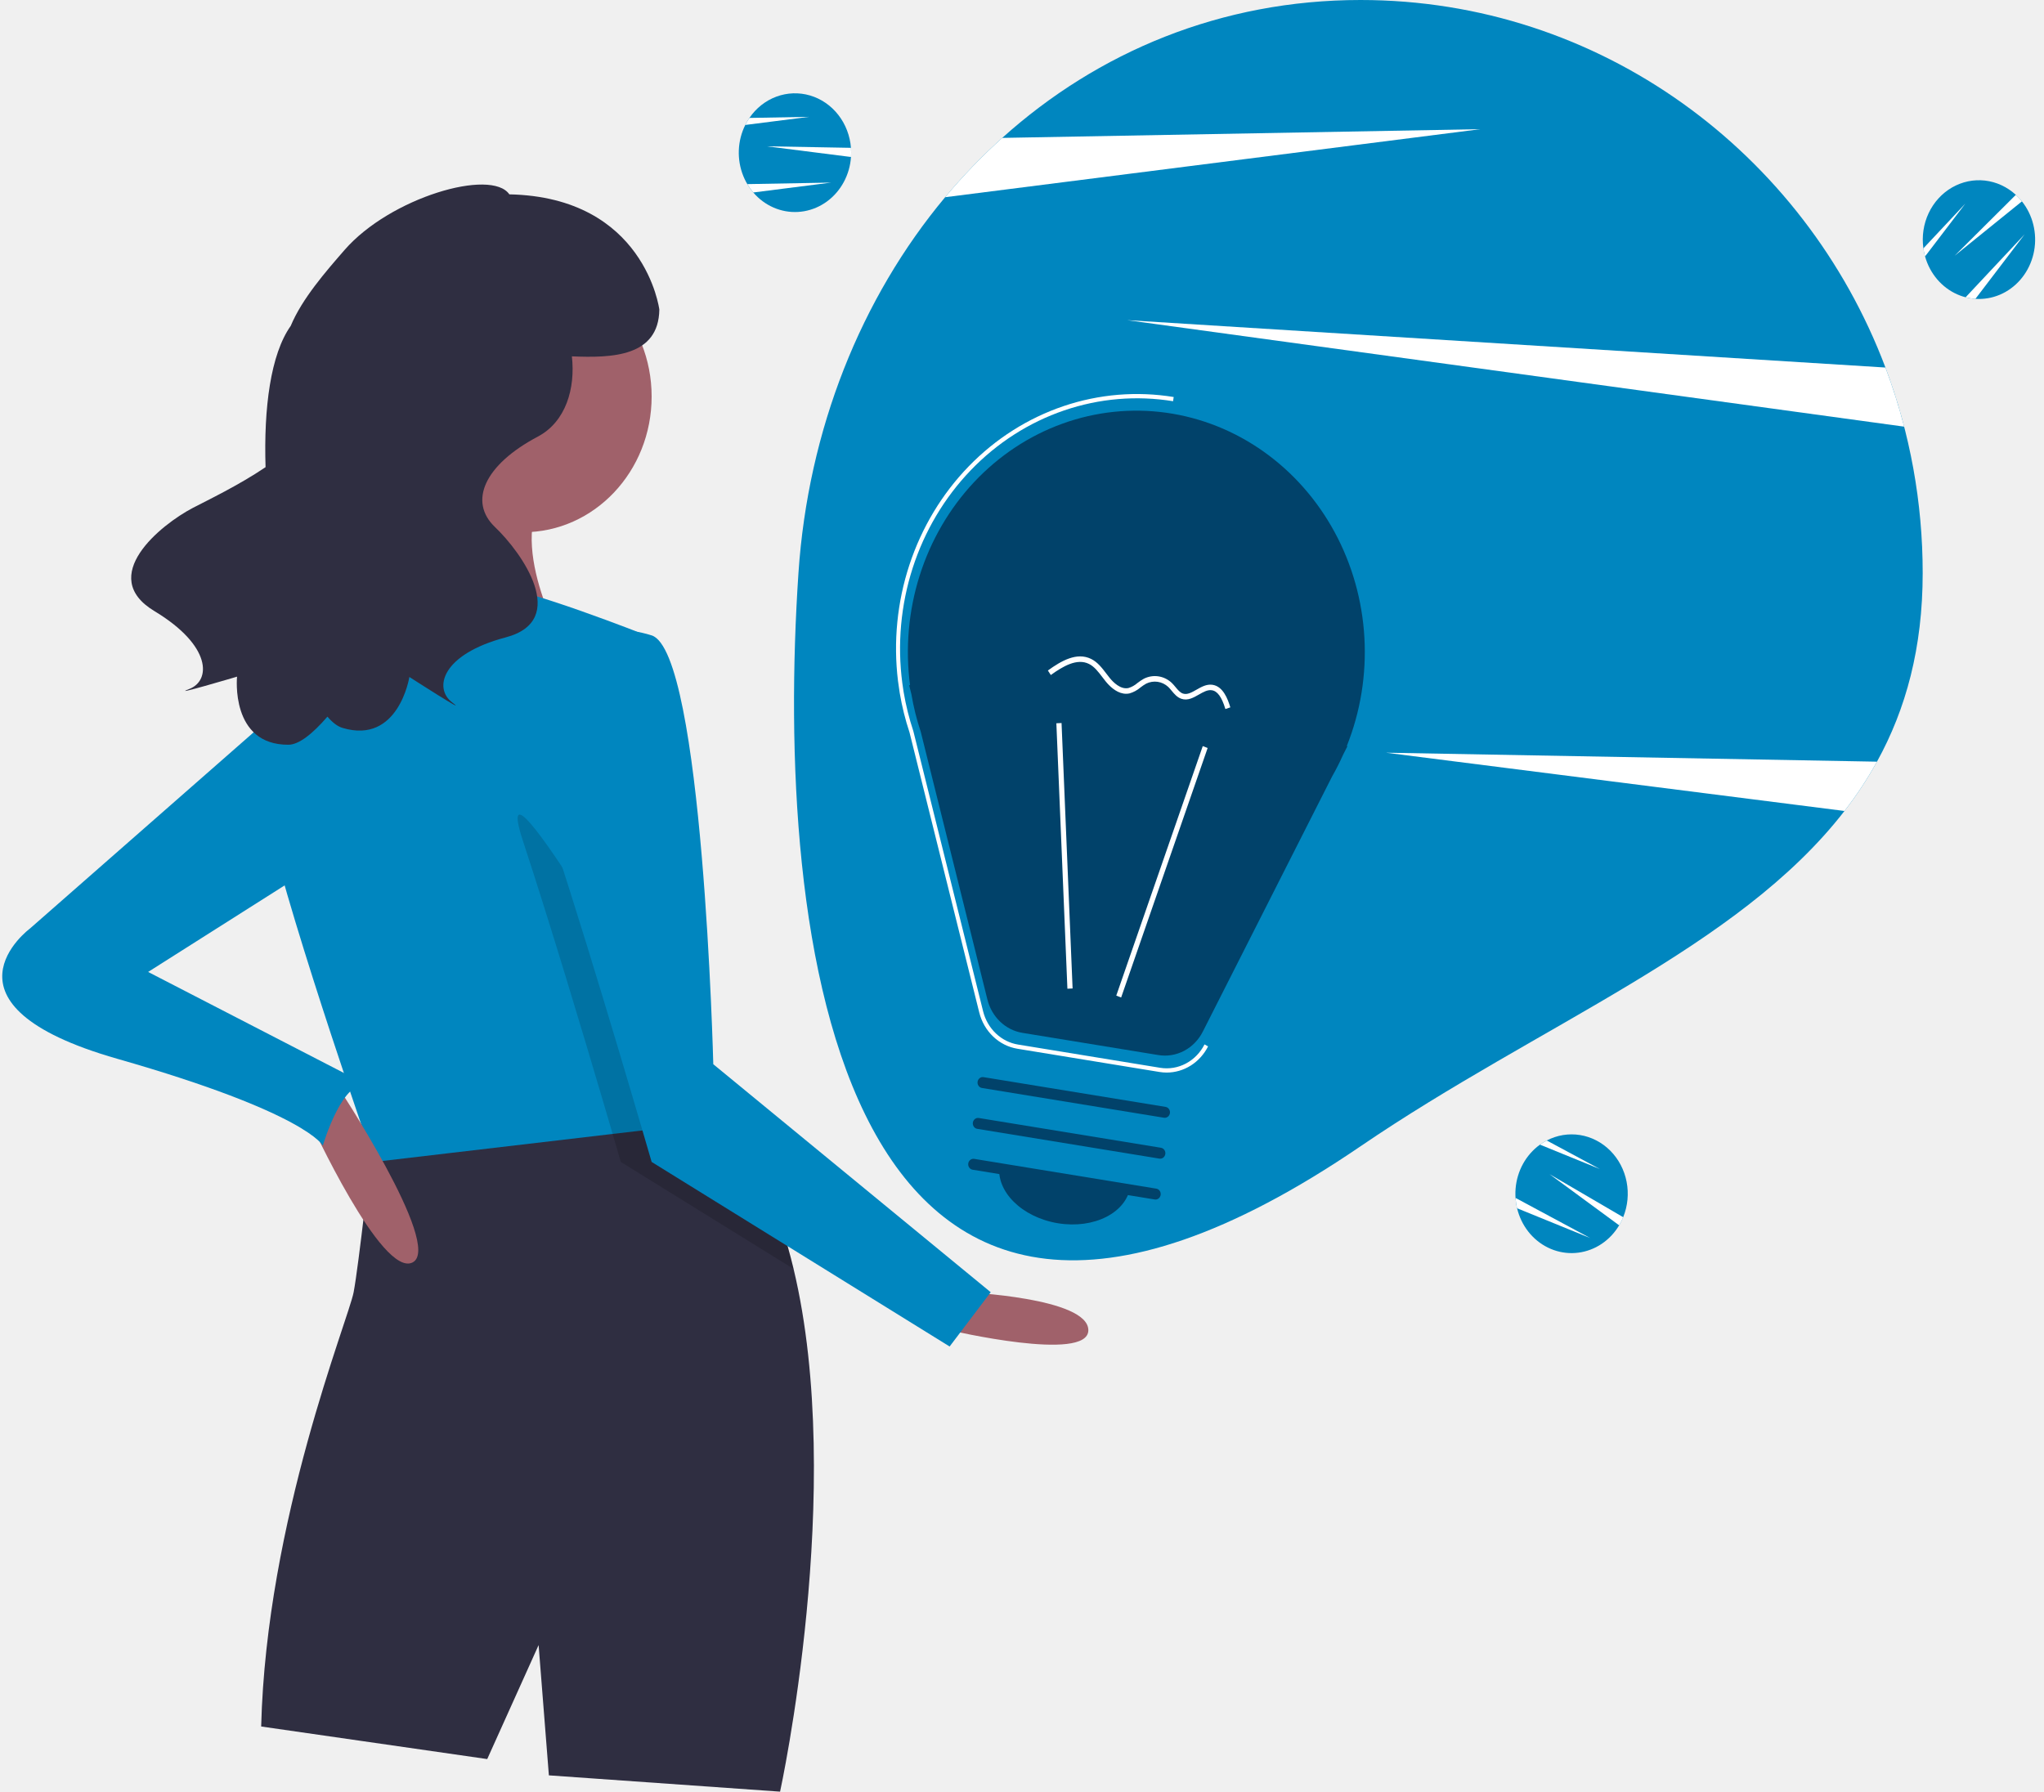
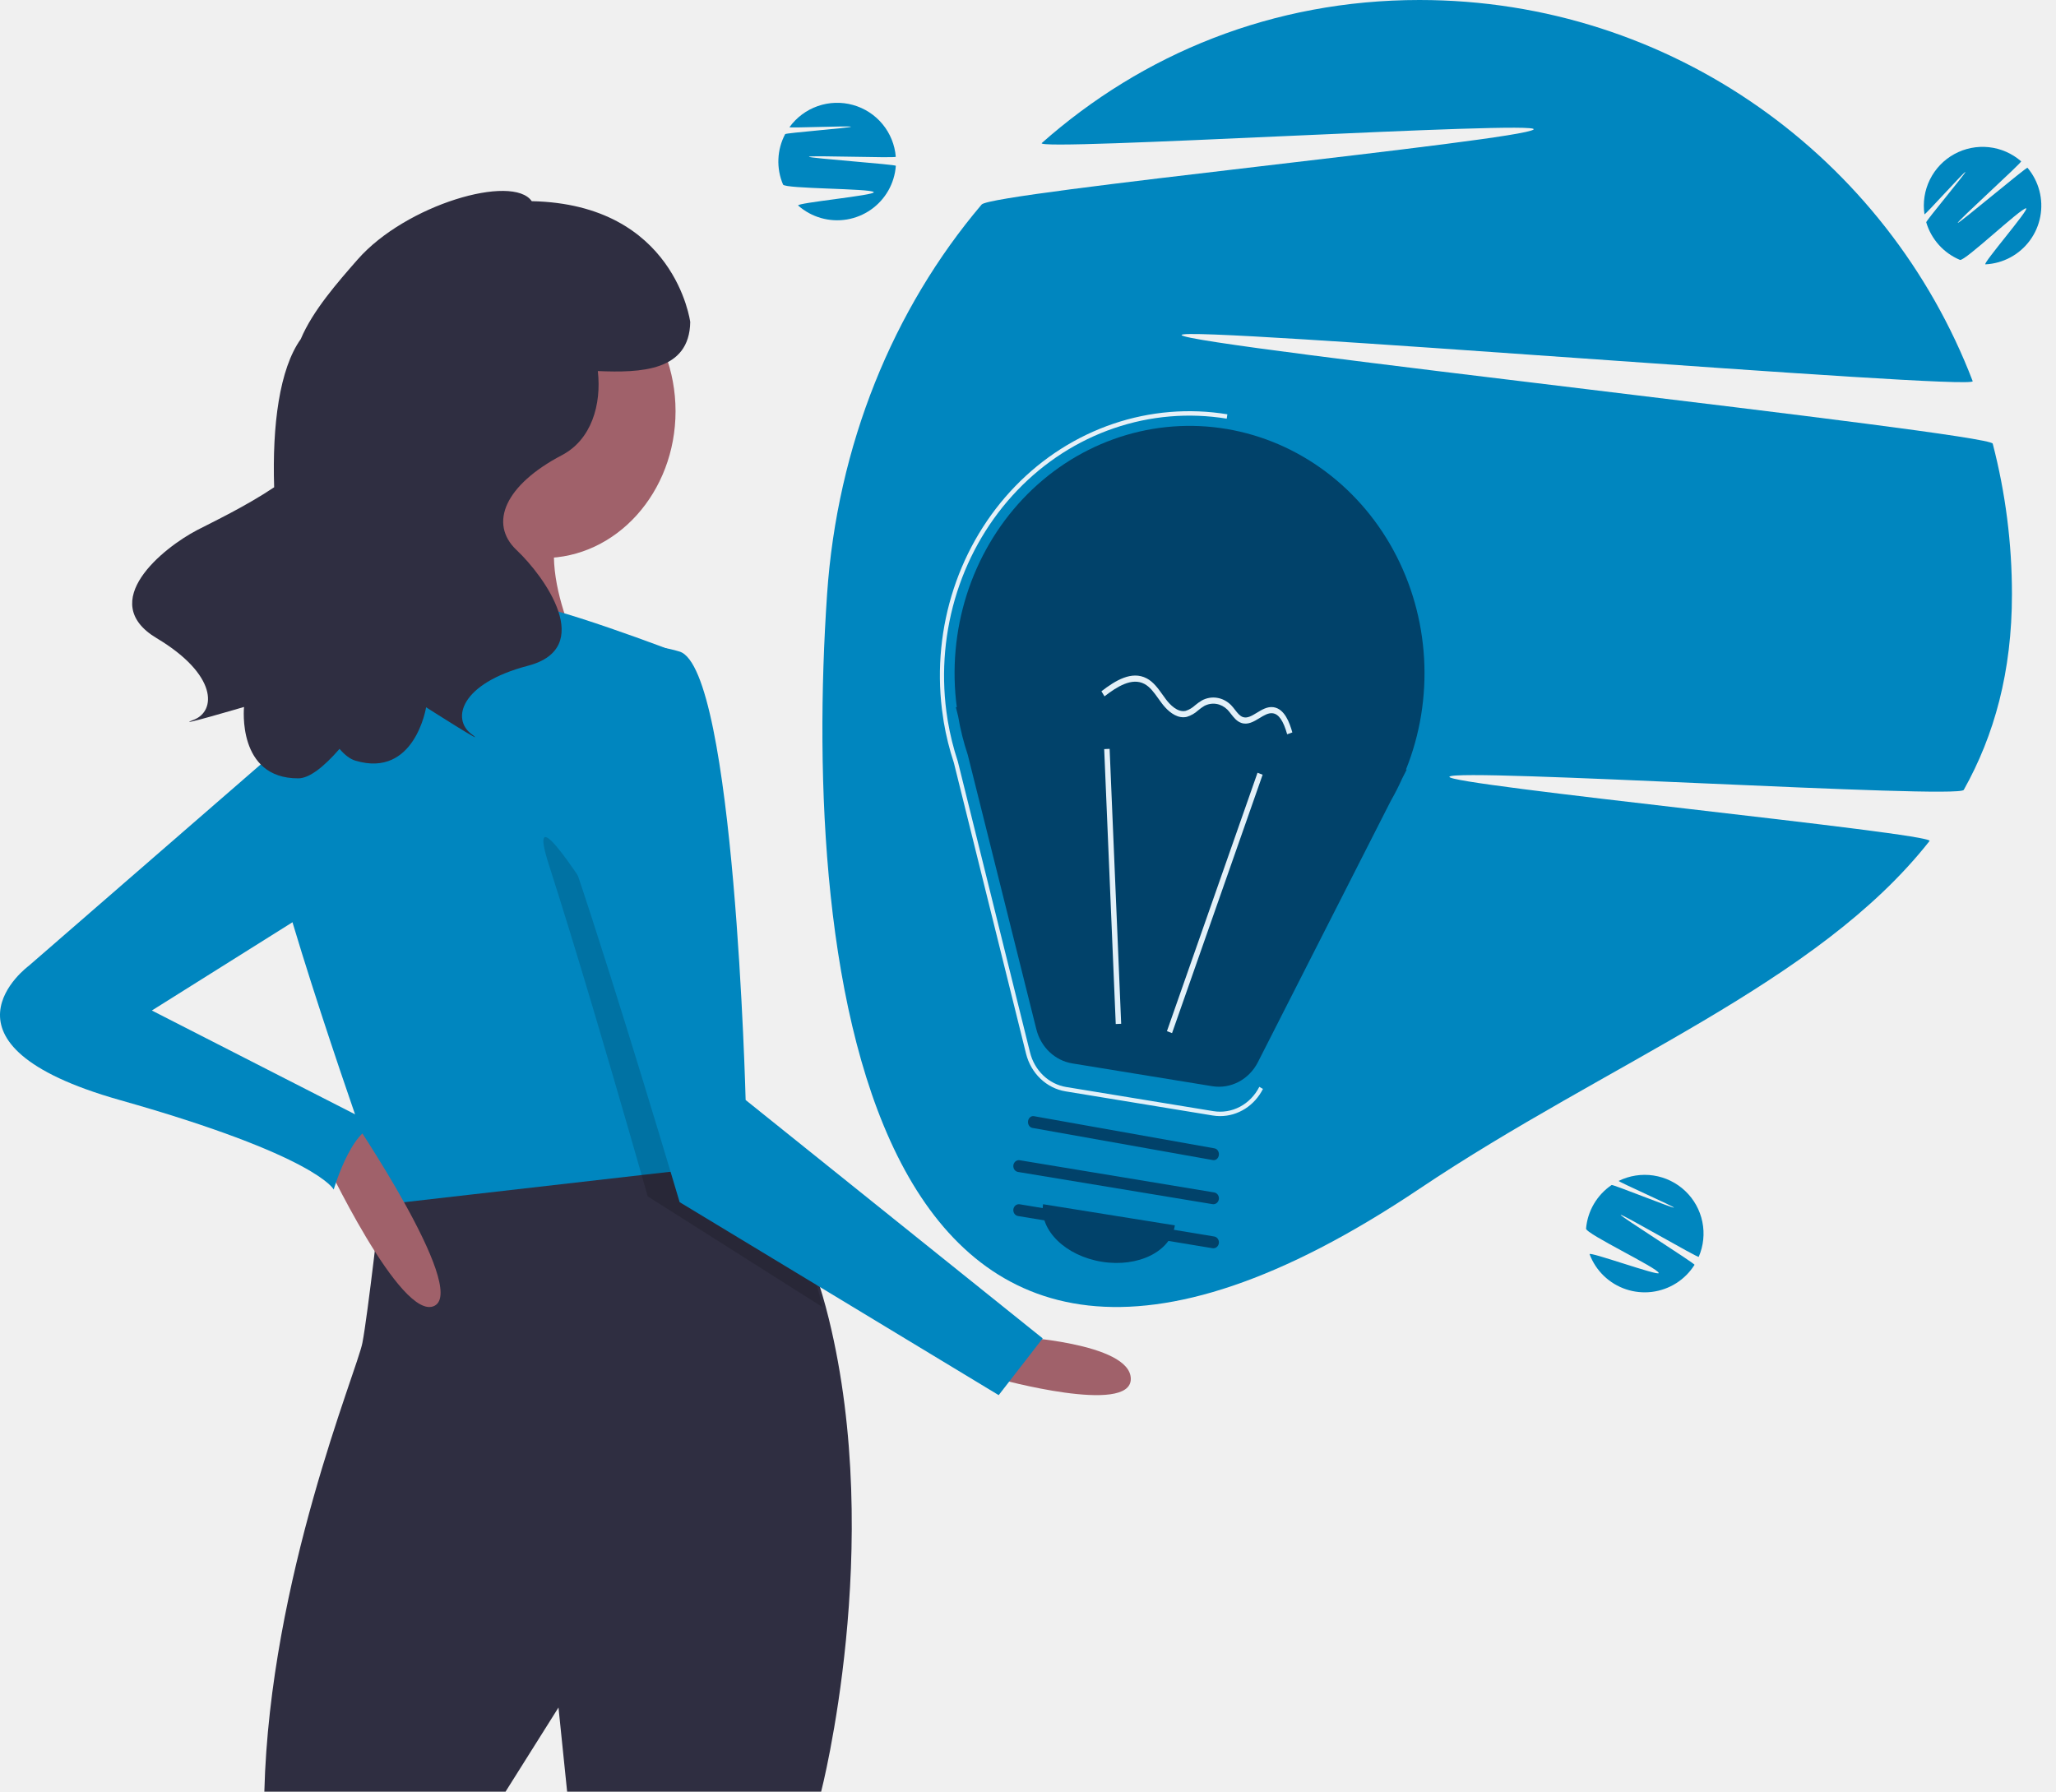
- <svg xmlns="http://www.w3.org/2000/svg" width="154" height="135" viewBox="0 0 154 135" fill="none">
-   <g clip-path="url(#clip0)">
-     <path d="M144.86 43.186C144.86 48.805 143.601 53.43 141.416 57.392C140.695 58.697 139.876 59.939 138.968 61.107C130.937 71.487 116.005 77.168 102.509 86.37C62.673 113.533 58.358 70.007 60.157 43.186C60.883 32.364 64.871 22.45 71.208 14.86C72.539 13.263 73.976 11.77 75.509 10.391C82.703 3.917 91.997 0 102.509 0C120.545 0 135.947 11.495 142.054 27.694C143.91 32.623 144.863 37.88 144.86 43.186Z" fill="#0086BF" />
-     <path d="M111.532 9.733L71.207 14.86C72.538 13.263 73.976 11.77 75.509 10.391L111.532 9.733Z" fill="white" />
-     <path d="M141.416 57.392C140.695 58.697 139.876 59.939 138.968 61.107L104.426 56.716L141.416 57.392Z" fill="white" />
-     <path d="M143.463 32.148L84.922 24.124L142.054 27.694C142.602 29.149 143.073 30.636 143.463 32.148Z" fill="white" />
-     <path d="M64.128 11.503C64.128 11.614 64.125 11.722 64.116 11.829C64.07 12.493 63.885 13.137 63.574 13.715C63.262 14.294 62.833 14.791 62.317 15.172C61.8 15.553 61.21 15.807 60.589 15.916C59.968 16.025 59.332 15.987 58.727 15.803C58.122 15.62 57.563 15.296 57.091 14.856C56.62 14.415 56.247 13.869 56 13.257C55.753 12.645 55.639 11.983 55.665 11.318C55.691 10.654 55.857 10.004 56.151 9.415C56.242 9.231 56.346 9.054 56.462 8.886C56.969 8.144 57.678 7.584 58.495 7.282C59.312 6.979 60.197 6.949 61.031 7.194C61.865 7.44 62.607 7.949 63.158 8.655C63.709 9.36 64.043 10.227 64.113 11.139C64.123 11.259 64.128 11.38 64.128 11.503Z" fill="#0086BF" />
-     <path d="M64.128 11.503C64.128 11.614 64.125 11.722 64.116 11.829L57.778 11.024L64.113 11.139C64.123 11.259 64.128 11.38 64.128 11.503Z" fill="white" />
-     <path d="M62.616 13.758L56.753 14.504C56.586 14.308 56.437 14.097 56.305 13.873L62.616 13.758Z" fill="white" />
-     <path d="M60.953 8.805L56.151 9.415C56.242 9.231 56.346 9.054 56.462 8.886L60.953 8.805Z" fill="white" />
-     <path d="M122.146 92.045C122.097 92.142 122.046 92.237 121.991 92.327C121.656 92.89 121.206 93.367 120.675 93.724C120.144 94.081 119.544 94.307 118.919 94.388C118.294 94.469 117.66 94.401 117.063 94.19C116.466 93.979 115.921 93.629 115.468 93.168C115.014 92.706 114.664 92.143 114.443 91.52C114.222 90.898 114.135 90.231 114.188 89.568C114.242 88.905 114.434 88.263 114.752 87.689C115.07 87.115 115.505 86.623 116.026 86.249C116.188 86.131 116.359 86.026 116.536 85.936C117.312 85.531 118.187 85.388 119.043 85.525C119.899 85.663 120.694 86.074 121.322 86.704C121.95 87.334 122.379 88.152 122.553 89.048C122.727 89.944 122.637 90.875 122.294 91.715C122.25 91.826 122.201 91.936 122.146 92.045Z" fill="#0086BF" />
-     <path d="M122.146 92.045C122.097 92.142 122.046 92.237 121.991 92.327L116.75 88.476L122.294 91.715C122.251 91.826 122.201 91.936 122.146 92.045Z" fill="white" />
-     <path d="M119.81 93.287L114.3 91.042C114.24 90.786 114.201 90.525 114.185 90.263L119.81 93.287Z" fill="white" />
-     <path d="M120.539 88.088L116.026 86.249C116.189 86.131 116.359 86.027 116.536 85.936L120.539 88.088Z" fill="white" />
-     <path d="M152.129 14.93C152.202 15.009 152.272 15.089 152.336 15.173C152.742 15.681 153.035 16.279 153.194 16.923C153.353 17.567 153.375 18.24 153.257 18.893C153.139 19.546 152.884 20.164 152.512 20.7C152.139 21.237 151.659 21.678 151.104 21.994C150.55 22.309 149.936 22.489 149.307 22.522C148.678 22.555 148.051 22.439 147.47 22.183C146.888 21.927 146.369 21.537 145.948 21.042C145.528 20.547 145.217 19.959 145.039 19.321C144.982 19.122 144.94 18.918 144.913 18.712C144.785 17.808 144.923 16.883 145.307 16.064C145.692 15.245 146.306 14.57 147.065 14.13C147.824 13.691 148.693 13.508 149.553 13.606C150.414 13.705 151.225 14.08 151.878 14.681C151.965 14.759 152.048 14.842 152.129 14.93Z" fill="#0086BF" />
-     <path d="M152.129 14.93C152.202 15.009 152.272 15.089 152.336 15.173L147.267 19.272L151.878 14.681C151.965 14.759 152.048 14.842 152.129 14.93Z" fill="white" />
-     <path d="M152.537 17.66L148.832 22.52C148.583 22.502 148.337 22.461 148.095 22.398L152.537 17.66Z" fill="white" />
-     <path d="M148.074 15.341L145.039 19.321C144.982 19.122 144.94 18.918 144.913 18.712L148.074 15.341Z" fill="white" />
-     <path d="M72.708 97.369C72.708 97.369 81.998 97.778 81.998 100.232C81.998 102.686 71.547 100.232 71.547 100.232L72.708 97.369Z" fill="#A0616A" />
-     <path d="M58.773 135L41.354 133.773L40.58 123.956L36.709 132.546L19.677 130.092C20.064 114.548 26.257 99.414 26.644 97.369C27.031 95.324 27.957 86.873 27.957 86.873C29.648 83.081 38.513 82.725 45.461 83.069C48.341 83.208 50.895 83.47 52.471 83.658C53.512 83.781 54.128 83.871 54.128 83.871C56.903 86.894 58.691 91.013 59.791 95.614C63.755 112.192 58.773 135 58.773 135Z" fill="#2F2E41" />
-     <path d="M39.418 40.104C44.763 40.104 49.096 35.526 49.096 29.878C49.096 24.231 44.763 19.652 39.418 19.652C34.074 19.652 29.741 24.231 29.741 29.878C29.741 35.526 34.074 40.104 39.418 40.104Z" fill="#A0616A" />
-     <path d="M32.838 32.333C32.838 32.333 30.128 45.013 25.87 48.694C21.612 52.375 42.515 48.694 42.515 48.694C42.515 48.694 37.87 40.513 41.354 36.832C44.837 33.151 32.838 32.333 32.838 32.333Z" fill="#A0616A" />
-     <path d="M52.579 84.689L46.157 85.442L28.192 87.552C28.192 87.552 28.107 87.311 27.956 86.873C26.652 83.114 20.369 64.822 19.677 59.329C18.902 53.193 27.031 45.831 27.031 45.831C27.031 45.831 34.773 44.194 37.096 44.194C39.418 44.194 48.708 47.876 48.708 47.876L52.173 80.807L52.471 83.658L52.579 84.689Z" fill="#0086BF" />
-     <path opacity="0.15" d="M59.791 95.614L46.773 87.552C46.773 87.552 46.544 86.767 46.157 85.441C45.964 84.779 45.728 83.977 45.461 83.069C43.959 77.972 41.439 69.563 39.418 63.419C36.322 54.011 51.418 80.189 51.418 80.189L52.173 80.807L52.471 83.658C53.512 83.781 54.128 83.871 54.128 83.871C56.903 86.894 58.691 91.012 59.791 95.614Z" fill="black" />
-     <path d="M42.515 48.694C42.515 48.694 38.644 54.011 41.741 63.419C44.837 72.827 49.096 87.552 49.096 87.552L71.547 101.459L74.643 97.369L53.741 80.189C53.741 80.189 52.966 49.103 49.096 47.876C45.225 46.649 42.515 48.694 42.515 48.694Z" fill="#0086BF" />
-     <path d="M23.354 84.484C23.354 84.484 28.773 96.346 31.096 95.119C33.418 93.892 25.289 81.621 25.289 81.621L23.354 84.484Z" fill="#A0616A" />
-     <path d="M22.773 51.966L2.258 69.964C2.258 69.964 -5.484 75.69 8.838 79.78C23.16 83.871 24.322 86.325 24.322 86.325C24.322 86.325 25.87 81.007 27.806 81.826L11.161 73.236L24.709 64.646L22.773 51.966Z" fill="#0086BF" />
-     <path d="M14.528 38.271C15.605 37.708 17.982 36.571 20.008 35.201C19.866 30.744 20.385 26.698 21.905 24.553C22.759 22.505 24.551 20.455 25.955 18.841C29.401 14.876 37.023 12.663 38.375 14.644C48.6 14.857 49.676 23.326 49.676 23.326C49.623 26.868 46.139 26.98 43.087 26.851C43.36 29.27 42.632 31.782 40.523 32.897C36.489 35.028 35.279 37.798 37.296 39.716C39.313 41.634 42.943 46.748 38.103 48.026C33.263 49.305 32.658 51.862 34.069 52.928C35.481 53.993 30.843 51.01 30.843 51.01C30.843 51.01 30.036 56.124 25.801 54.846C25.422 54.731 25.043 54.437 24.67 53.998C23.526 55.326 22.506 56.111 21.736 56.116C17.332 56.14 17.86 50.986 17.86 50.986C17.86 50.986 12.633 52.537 14.264 51.913C15.895 51.289 15.965 48.655 11.631 46.044C7.296 43.434 12.097 39.544 14.528 38.271Z" fill="#2F2E41" />
-     <path d="M68.566 51.633L68.496 51.623L68.667 52.311C68.829 53.271 69.064 54.215 69.37 55.135L74.394 75.315C74.554 75.959 74.889 76.539 75.357 76.985C75.825 77.431 76.406 77.723 77.029 77.825L87.274 79.499C87.936 79.608 88.614 79.496 89.214 79.18C89.814 78.863 90.306 78.358 90.622 77.734L100.358 58.518C100.662 57.985 100.94 57.437 101.191 56.874L101.521 56.222L101.47 56.215C102.502 53.635 102.956 50.838 102.797 48.042C102.638 45.246 101.871 42.527 100.554 40.096C99.237 37.665 97.406 35.589 95.205 34.028C93.004 32.468 90.492 31.465 87.864 31.099C85.236 30.734 82.564 31.014 80.055 31.919C77.547 32.823 75.27 34.328 73.402 36.315C71.534 38.303 70.126 40.719 69.287 43.376C68.448 46.033 68.201 48.858 68.566 51.633H68.566Z" fill="#01426A" />
-     <path d="M87.903 80.818C87.722 80.818 87.542 80.803 87.364 80.774L76.655 79.023C75.975 78.912 75.34 78.594 74.829 78.107C74.318 77.62 73.952 76.986 73.777 76.282L68.526 55.189C68.205 54.224 67.959 53.232 67.789 52.225L67.656 51.302C67.299 48.354 67.595 45.359 68.521 42.552C69.447 39.746 70.977 37.206 72.992 35.132C75.007 33.057 77.45 31.507 80.129 30.601C82.808 29.696 85.649 29.461 88.429 29.915L88.382 30.231C85.633 29.784 82.823 30.021 80.176 30.925C77.529 31.828 75.118 33.373 73.136 35.436C71.154 37.499 69.656 40.022 68.761 42.806C67.866 45.589 67.599 48.554 67.982 51.466L68.084 52.156C68.252 53.155 68.497 54.138 68.815 55.096L74.07 76.201C74.23 76.844 74.564 77.424 75.031 77.869C75.499 78.315 76.079 78.606 76.701 78.707L87.41 80.458C88.071 80.566 88.748 80.454 89.347 80.138C89.945 79.822 90.437 79.318 90.753 78.695L91.02 78.846C90.718 79.441 90.268 79.939 89.719 80.287C89.17 80.634 88.542 80.817 87.903 80.818Z" fill="white" />
-     <path d="M90.619 56.219L84.103 75.019L84.47 75.161L90.986 56.362L90.619 56.219Z" fill="white" />
-     <path d="M79.98 54.48L79.589 54.498L80.421 74.5L80.812 74.481L79.98 54.48Z" fill="white" />
-     <path d="M86.997 90.38L73.275 88.137C73.173 88.12 73.082 88.061 73.021 87.972C72.96 87.884 72.935 87.774 72.951 87.666C72.967 87.558 73.022 87.461 73.106 87.397C73.189 87.332 73.293 87.304 73.395 87.32L87.117 89.564C87.168 89.572 87.217 89.59 87.261 89.618C87.305 89.646 87.344 89.683 87.374 89.727C87.405 89.771 87.427 89.821 87.439 89.874C87.451 89.927 87.454 89.982 87.446 90.035C87.438 90.089 87.42 90.141 87.393 90.188C87.366 90.234 87.331 90.275 87.289 90.306C87.248 90.339 87.2 90.362 87.15 90.374C87.1 90.387 87.048 90.389 86.997 90.38Z" fill="#01426A" />
-     <path d="M87.349 87.301L73.627 85.058C73.576 85.05 73.527 85.032 73.483 85.004C73.439 84.975 73.4 84.938 73.37 84.894C73.339 84.851 73.317 84.801 73.305 84.748C73.292 84.695 73.29 84.64 73.298 84.586C73.306 84.532 73.324 84.481 73.351 84.434C73.377 84.388 73.413 84.347 73.454 84.315C73.496 84.283 73.543 84.26 73.594 84.247C73.644 84.235 73.696 84.233 73.747 84.241L87.469 86.484C87.519 86.493 87.569 86.511 87.613 86.539C87.657 86.567 87.695 86.604 87.726 86.648C87.757 86.692 87.779 86.742 87.791 86.795C87.803 86.848 87.805 86.903 87.797 86.957C87.79 87.01 87.772 87.062 87.745 87.109C87.718 87.155 87.683 87.195 87.641 87.228C87.599 87.26 87.552 87.283 87.502 87.295C87.452 87.308 87.4 87.31 87.349 87.301Z" fill="#01426A" />
-     <path d="M87.701 84.222L73.979 81.979C73.877 81.962 73.786 81.902 73.725 81.814C73.664 81.726 73.639 81.616 73.654 81.508C73.67 81.4 73.726 81.303 73.809 81.238C73.892 81.173 73.996 81.146 74.099 81.162L87.82 83.405C87.922 83.423 88.014 83.482 88.075 83.57C88.135 83.659 88.161 83.769 88.145 83.876C88.129 83.984 88.073 84.081 87.99 84.146C87.907 84.211 87.803 84.238 87.701 84.222H87.701Z" fill="#01426A" />
-     <path d="M79.71 92.172C82.431 92.617 84.873 91.375 85.162 89.398L75.305 87.786C75.016 89.764 76.988 91.727 79.71 92.172Z" fill="#01426A" />
-     <path d="M84.642 52.259C84.057 52.163 83.572 51.674 83.307 51.346C83.22 51.239 83.135 51.127 83.05 51.016C82.74 50.609 82.448 50.225 82.042 50.025C81.144 49.582 80.087 50.2 79.171 50.863L78.95 50.522C79.957 49.793 81.13 49.119 82.207 49.65C82.696 49.891 83.031 50.331 83.355 50.757C83.437 50.865 83.519 50.973 83.604 51.078C83.88 51.418 84.431 51.971 85.021 51.843C85.269 51.767 85.501 51.637 85.7 51.463C85.853 51.343 86.013 51.236 86.181 51.142C86.522 50.97 86.903 50.907 87.278 50.963C87.652 51.019 88.002 51.191 88.284 51.456C88.385 51.557 88.48 51.663 88.569 51.775C88.745 51.987 88.911 52.187 89.127 52.26C89.447 52.368 89.785 52.175 90.143 51.971C90.512 51.76 90.894 51.542 91.327 51.596C91.341 51.598 91.355 51.6 91.369 51.602C92.139 51.728 92.495 52.629 92.696 53.3L92.323 53.425C92.05 52.511 91.717 52.057 91.281 52.007C90.971 51.968 90.659 52.146 90.329 52.334C89.915 52.571 89.487 52.815 89.009 52.654C88.689 52.546 88.479 52.293 88.275 52.048C88.195 51.947 88.11 51.852 88.02 51.761C87.795 51.553 87.518 51.419 87.222 51.375C86.927 51.331 86.625 51.379 86.355 51.513C86.205 51.597 86.062 51.693 85.926 51.8C85.683 52.01 85.402 52.162 85.099 52.248C84.949 52.281 84.794 52.284 84.642 52.259Z" fill="white" />
-   </g>
+ <svg xmlns="http://www.w3.org/2000/svg" width="140" height="122" viewBox="0 0 140 122" fill="none">
+   <path d="M137 40.473C137 45.739 135.8 50.074 133.719 53.787C133.359 54.428 99.106 52.282 98.696 52.889C98.324 53.441 131.8 56.747 131.388 57.268C123.738 66.996 109.514 72.32 96.659 80.945C58.714 106.401 54.604 65.609 56.318 40.473C57.009 30.33 60.808 21.04 66.844 13.926C67.532 13.114 103.681 9.569 104.428 8.815C105.056 8.18 70.273 10.329 70.941 9.738C77.793 3.671 86.646 0 96.659 0C113.839 0 128.51 10.773 134.327 25.954C134.586 26.63 80.238 22.127 80.46 22.815C80.695 23.545 135.497 29.468 135.691 30.21C136.56 33.549 137.002 37 137 40.473Z" fill="#0086BF" />
+   <path d="M55.086 10.674C55.086 10.773 61.008 11.196 61 11.291C60.957 11.885 60.781 12.461 60.487 12.978C60.192 13.495 59.786 13.94 59.298 14.28C58.809 14.621 58.251 14.848 57.663 14.946C57.076 15.043 56.474 15.009 55.901 14.845C55.328 14.681 54.8 14.392 54.353 13.998C54.15 13.818 59.659 13.297 59.497 13.082C59.303 12.825 53.448 12.866 53.321 12.568C53.087 12.021 52.979 11.429 53.004 10.834C53.028 10.24 53.185 9.659 53.464 9.133C53.506 9.051 57.896 8.708 57.944 8.63C57.994 8.55 53.703 8.736 53.758 8.66C54.237 7.997 54.908 7.496 55.681 7.225C56.455 6.955 57.292 6.927 58.081 7.147C58.87 7.366 59.573 7.822 60.094 8.453C60.615 9.084 60.931 9.859 60.997 10.674C61.007 10.781 55.086 10.564 55.086 10.674Z" fill="#0086BF" />
+   <path d="M110.36 82.727C110.314 82.814 115.438 86.047 115.386 86.127C115.069 86.631 114.644 87.058 114.14 87.377C113.637 87.696 113.069 87.898 112.478 87.971C111.886 88.043 111.286 87.982 110.721 87.793C110.156 87.605 109.64 87.292 109.211 86.879C108.782 86.466 108.451 85.963 108.241 85.406C108.156 85.179 112.992 86.923 112.949 86.685C112.888 86.341 107.97 84.011 108 83.66C108.051 83.067 108.233 82.493 108.534 81.98C108.835 81.467 109.247 81.027 109.74 80.692C109.82 80.637 113.9 82.281 113.985 82.233C114.062 82.188 110.142 80.451 110.222 80.412C110.957 80.051 111.786 79.922 112.596 80.045C113.406 80.168 114.159 80.536 114.753 81.099C115.347 81.663 115.754 82.394 115.918 83.196C116.083 83.997 115.997 84.829 115.673 85.581C115.632 85.68 110.412 82.63 110.36 82.727Z" fill="#0086BF" />
+   <path d="M133.314 15.175C133.382 15.246 137.998 11.35 138.059 11.425C138.442 11.88 138.719 12.415 138.87 12.991C139.02 13.566 139.041 14.168 138.929 14.753C138.818 15.338 138.577 15.89 138.225 16.37C137.873 16.85 137.419 17.245 136.895 17.527C136.371 17.809 135.791 17.971 135.197 18C134.938 18.013 138.221 14.222 137.966 14.185C137.636 14.137 133.77 17.826 133.46 17.697C132.911 17.467 132.42 17.119 132.023 16.676C131.625 16.233 131.332 15.707 131.163 15.136C131.137 15.047 133.85 11.8 133.83 11.71C133.81 11.619 131.057 14.684 131.044 14.591C130.923 13.782 131.053 12.955 131.417 12.222C131.781 11.489 132.36 10.885 133.078 10.492C133.795 10.099 134.616 9.935 135.429 10.023C136.243 10.111 137.009 10.447 137.626 10.984C137.708 11.054 133.237 15.096 133.314 15.175Z" fill="#0086BF" />
+   <path d="M69 91C69 91 77 91.414 77 93.897C77 96.379 68 93.897 68 93.897L69 91Z" fill="#A0616A" />
+   <path d="M55.915 122H38.618L38.029 116.271L34.425 122H18C18.371 107.487 24.305 93.356 24.676 91.447C25.047 89.537 25.934 81.647 25.934 81.647C27.555 78.106 36.048 77.774 42.706 78.095C45.466 78.225 47.914 78.469 49.423 78.645C50.421 78.759 51.011 78.843 51.011 78.843C53.67 81.666 55.384 85.512 56.438 89.808C60.236 105.287 55.915 122 55.915 122Z" fill="#2F2E41" />
+   <path d="M37 38C41.971 38 46 33.523 46 28C46 22.477 41.971 18 37 18C32.029 18 28 22.477 28 28C28 33.523 32.029 38 37 38Z" fill="#A0616A" />
+   <path d="M31.007 30C31.007 30 28.489 41.977 24.532 45.455C20.575 48.932 40 45.455 40 45.455C40 45.455 35.683 37.727 38.921 34.25C42.158 30.773 31.007 30 31.007 30Z" fill="#A0616A" />
+   <path d="M50 79.293L43.764 80.004L26.32 82C26.32 82 26.237 81.772 26.09 81.358C24.824 77.803 18.723 60.506 18.05 55.311C17.299 49.509 25.192 42.547 25.192 42.547C25.192 42.547 32.71 41 34.965 41C37.22 41 46.241 44.481 46.241 44.481L49.605 75.622L49.895 78.318L50 79.293Z" fill="#0086BF" />
+   <path opacity="0.15" d="M56 89L44.104 81.464C44.104 81.464 43.895 80.73 43.541 79.492C43.364 78.872 43.149 78.123 42.904 77.274C41.532 72.51 39.229 64.65 37.383 58.907C34.553 50.114 48.349 74.582 48.349 74.582L49.038 75.16L49.311 77.825C50.262 77.939 50.825 78.023 50.825 78.023C53.361 80.849 54.995 84.699 56 89Z" fill="black" />
+   <path d="M39.911 45.143C39.911 45.143 36.165 50.168 39.162 59.057C42.158 67.946 46.279 81.859 46.279 81.859L68.004 95L71 91.135L50.773 74.903C50.773 74.903 50.024 45.53 46.279 44.37C42.533 43.211 39.911 45.143 39.911 45.143Z" fill="#0086BF" />
+   <path d="M22 78.74C22 78.74 27.314 90.089 29.591 88.915C31.868 87.741 23.898 76 23.898 76L22 78.74Z" fill="#A0616A" />
+   <path d="M21.266 49L1.965 65.762C1.965 65.762 -5.318 71.095 8.156 74.905C21.63 78.714 22.723 81 22.723 81C22.723 81 24.179 76.048 26 76.809L10.341 68.809L23.087 60.809L21.266 49Z" fill="#0086BF" />
+   <path d="M13.435 36.09C14.463 35.556 16.734 34.478 18.668 33.18C18.532 28.956 19.028 25.122 20.48 23.089C21.295 21.149 23.007 19.206 24.347 17.676C27.639 13.919 34.917 11.822 36.208 13.699C45.972 13.901 47 21.927 47 21.927C46.949 25.284 43.622 25.39 40.708 25.267C40.968 27.559 40.273 29.94 38.259 30.996C34.407 33.016 33.252 35.641 35.178 37.459C37.103 39.276 40.57 44.123 35.948 45.334C31.326 46.546 30.748 48.969 32.096 49.979C33.444 50.989 29.015 48.161 29.015 48.161C29.015 48.161 28.245 53.008 24.201 51.796C23.838 51.688 23.476 51.409 23.12 50.993C22.028 52.252 21.053 52.996 20.319 53C16.113 53.023 16.617 48.139 16.617 48.139C16.617 48.139 11.625 49.609 13.183 49.017C14.741 48.426 14.807 45.929 10.668 43.456C6.529 40.982 11.113 37.295 13.435 36.09Z" fill="#2F2E41" />
+   <path d="M65.152 48.158L65.087 48.149L65.246 48.786C65.396 49.675 65.615 50.55 65.899 51.401L70.569 70.088C70.718 70.684 71.029 71.222 71.464 71.635C71.9 72.047 72.44 72.318 73.019 72.412L82.542 73.963C83.157 74.063 83.787 73.96 84.345 73.667C84.903 73.374 85.36 72.906 85.654 72.328L94.704 54.534C94.987 54.041 95.245 53.533 95.478 53.012L95.785 52.407L95.737 52.401C96.697 50.012 97.119 47.422 96.971 44.833C96.823 42.244 96.11 39.726 94.886 37.475C93.662 35.224 91.96 33.301 89.914 31.856C87.868 30.411 85.533 29.483 83.09 29.144C80.648 28.805 78.163 29.065 75.832 29.903C73.5 30.741 71.384 32.134 69.647 33.974C67.911 35.815 66.602 38.052 65.822 40.512C65.043 42.973 64.813 45.589 65.152 48.158H65.152Z" fill="#01426A" />
+   <path d="M83.083 76C82.914 76 82.746 75.986 82.579 75.959L72.558 74.315C71.922 74.211 71.328 73.912 70.85 73.455C70.371 72.998 70.029 72.402 69.865 71.742L64.952 51.939C64.652 51.033 64.421 50.102 64.262 49.156L64.138 48.29C63.803 45.522 64.08 42.71 64.947 40.075C65.813 37.441 67.246 35.056 69.131 33.108C71.016 31.161 73.302 29.705 75.809 28.855C78.316 28.006 80.974 27.785 83.575 28.211L83.532 28.508C80.959 28.088 78.33 28.311 75.853 29.159C73.376 30.007 71.12 31.458 69.266 33.394C67.411 35.331 66.01 37.7 65.172 40.313C64.335 42.926 64.085 45.71 64.442 48.444L64.538 49.092C64.696 50.03 64.925 50.953 65.222 51.852L70.139 71.666C70.289 72.27 70.602 72.814 71.039 73.232C71.477 73.65 72.019 73.923 72.602 74.019L82.622 75.662C83.241 75.763 83.874 75.658 84.434 75.362C84.995 75.065 85.454 74.592 85.751 74.007L86 74.148C85.717 74.708 85.296 75.175 84.782 75.501C84.269 75.827 83.681 76 83.083 76V76Z" fill="url(#paint0_linear)" />
+   <path d="M85.629 52.62L79.461 70.216L79.809 70.349L85.977 52.753L85.629 52.62Z" fill="url(#paint1_linear)" />
+   <path d="M75.558 50.992L75.188 51.009L75.975 69.73L76.345 69.713L75.558 50.992Z" fill="url(#paint2_linear)" />
+   <path d="M82.563 84.995L69.318 82.803C69.219 82.786 69.131 82.728 69.072 82.642C69.014 82.555 68.989 82.448 69.004 82.342C69.02 82.237 69.073 82.142 69.154 82.079C69.234 82.015 69.334 81.989 69.433 82.004L82.678 84.197C82.727 84.204 82.775 84.223 82.817 84.25C82.86 84.278 82.897 84.314 82.926 84.356C82.956 84.399 82.977 84.448 82.989 84.5C83.001 84.552 83.003 84.605 82.996 84.658C82.988 84.71 82.971 84.761 82.945 84.806C82.919 84.852 82.885 84.891 82.845 84.923C82.804 84.954 82.759 84.977 82.71 84.989C82.662 85.001 82.612 85.003 82.563 84.995V84.995Z" fill="#01426A" />
+   <path d="M82.563 81.995L69.322 79.803C69.273 79.795 69.225 79.777 69.183 79.75C69.14 79.722 69.103 79.686 69.073 79.643C69.044 79.6 69.023 79.552 69.011 79.5C68.999 79.448 68.997 79.395 69.004 79.342C69.012 79.29 69.029 79.239 69.055 79.194C69.081 79.148 69.115 79.109 69.155 79.077C69.196 79.046 69.241 79.023 69.29 79.011C69.338 78.999 69.388 78.997 69.437 79.005L82.678 81.197C82.727 81.205 82.775 81.223 82.817 81.25C82.86 81.278 82.897 81.314 82.927 81.357C82.956 81.4 82.977 81.448 82.989 81.5C83.001 81.552 83.003 81.605 82.996 81.658C82.988 81.71 82.971 81.761 82.945 81.806C82.919 81.852 82.885 81.891 82.845 81.923C82.804 81.954 82.759 81.977 82.71 81.989C82.662 82.001 82.612 82.003 82.563 81.995V81.995Z" fill="#01426A" />
+   <path d="M82.598 78.996L70.295 76.803C70.204 76.786 70.122 76.728 70.067 76.642C70.013 76.555 69.99 76.448 70.004 76.342C70.018 76.237 70.068 76.142 70.143 76.079C70.217 76.015 70.311 75.989 70.402 76.004L82.705 78.197C82.796 78.214 82.878 78.272 82.933 78.358C82.987 78.445 83.01 78.552 82.996 78.658C82.982 78.763 82.932 78.858 82.857 78.921C82.783 78.985 82.689 79.011 82.598 78.996H82.598Z" fill="#01426A" />
+   <path d="M75.036 85.919C77.514 86.317 79.736 85.207 80 83.44L71.026 82C70.762 83.767 72.557 85.522 75.036 85.919Z" fill="#01426A" />
+   <path d="M80.383 48.824C79.83 48.727 79.372 48.234 79.121 47.903C79.038 47.795 78.958 47.682 78.878 47.57C78.585 47.159 78.309 46.772 77.924 46.57C77.076 46.123 76.075 46.747 75.209 47.416L75 47.072C75.952 46.336 77.062 45.657 78.081 46.192C78.543 46.435 78.86 46.879 79.166 47.309C79.244 47.418 79.322 47.527 79.401 47.632C79.663 47.976 80.183 48.533 80.742 48.404C80.977 48.327 81.195 48.197 81.384 48.021C81.528 47.9 81.68 47.792 81.839 47.697C82.161 47.523 82.522 47.46 82.876 47.517C83.23 47.573 83.561 47.746 83.828 48.014C83.923 48.116 84.013 48.223 84.097 48.336C84.264 48.55 84.421 48.751 84.626 48.825C84.928 48.934 85.247 48.739 85.586 48.533C85.935 48.321 86.296 48.101 86.706 48.155C86.719 48.157 86.732 48.159 86.745 48.161C87.474 48.288 87.81 49.197 88 49.874L87.647 50C87.389 49.079 87.074 48.62 86.662 48.569C86.369 48.53 86.074 48.71 85.762 48.9C85.37 49.138 84.965 49.385 84.513 49.222C84.211 49.114 84.012 48.858 83.819 48.611C83.744 48.51 83.663 48.413 83.578 48.322C83.365 48.112 83.103 47.977 82.824 47.932C82.544 47.888 82.259 47.936 82.003 48.071C81.862 48.156 81.726 48.253 81.598 48.361C81.368 48.572 81.102 48.726 80.816 48.813C80.673 48.846 80.527 48.849 80.383 48.824Z" fill="url(#paint3_linear)" />
  <defs>
-     <clipPath id="clip0">
-       <rect width="153.163" height="135" fill="white" transform="translate(0.168457)" />
-     </clipPath>
+     <linearGradient id="paint0_linear" x1="75" y1="28" x2="75" y2="76" gradientUnits="userSpaceOnUse">
+       <stop stop-color="#E6F0F7" />
+       <stop offset="1" stop-color="#E0F0F9" />
+     </linearGradient>
+     <linearGradient id="paint1_linear" x1="82.545" y1="61.418" x2="82.896" y2="61.541" gradientUnits="userSpaceOnUse">
+       <stop stop-color="#E6F0F7" />
+       <stop offset="1" stop-color="#E0F0F9" />
+     </linearGradient>
+     <linearGradient id="paint2_linear" x1="75.373" y1="51.001" x2="76.232" y2="69.718" gradientUnits="userSpaceOnUse">
+       <stop stop-color="#E6F0F7" />
+       <stop offset="1" stop-color="#E0F0F9" />
+     </linearGradient>
+     <linearGradient id="paint3_linear" x1="81.5" y1="46" x2="81.5" y2="50" gradientUnits="userSpaceOnUse">
+       <stop stop-color="#E6F0F7" />
+       <stop offset="1" stop-color="#E0F0F9" />
+     </linearGradient>
  </defs>
</svg>
